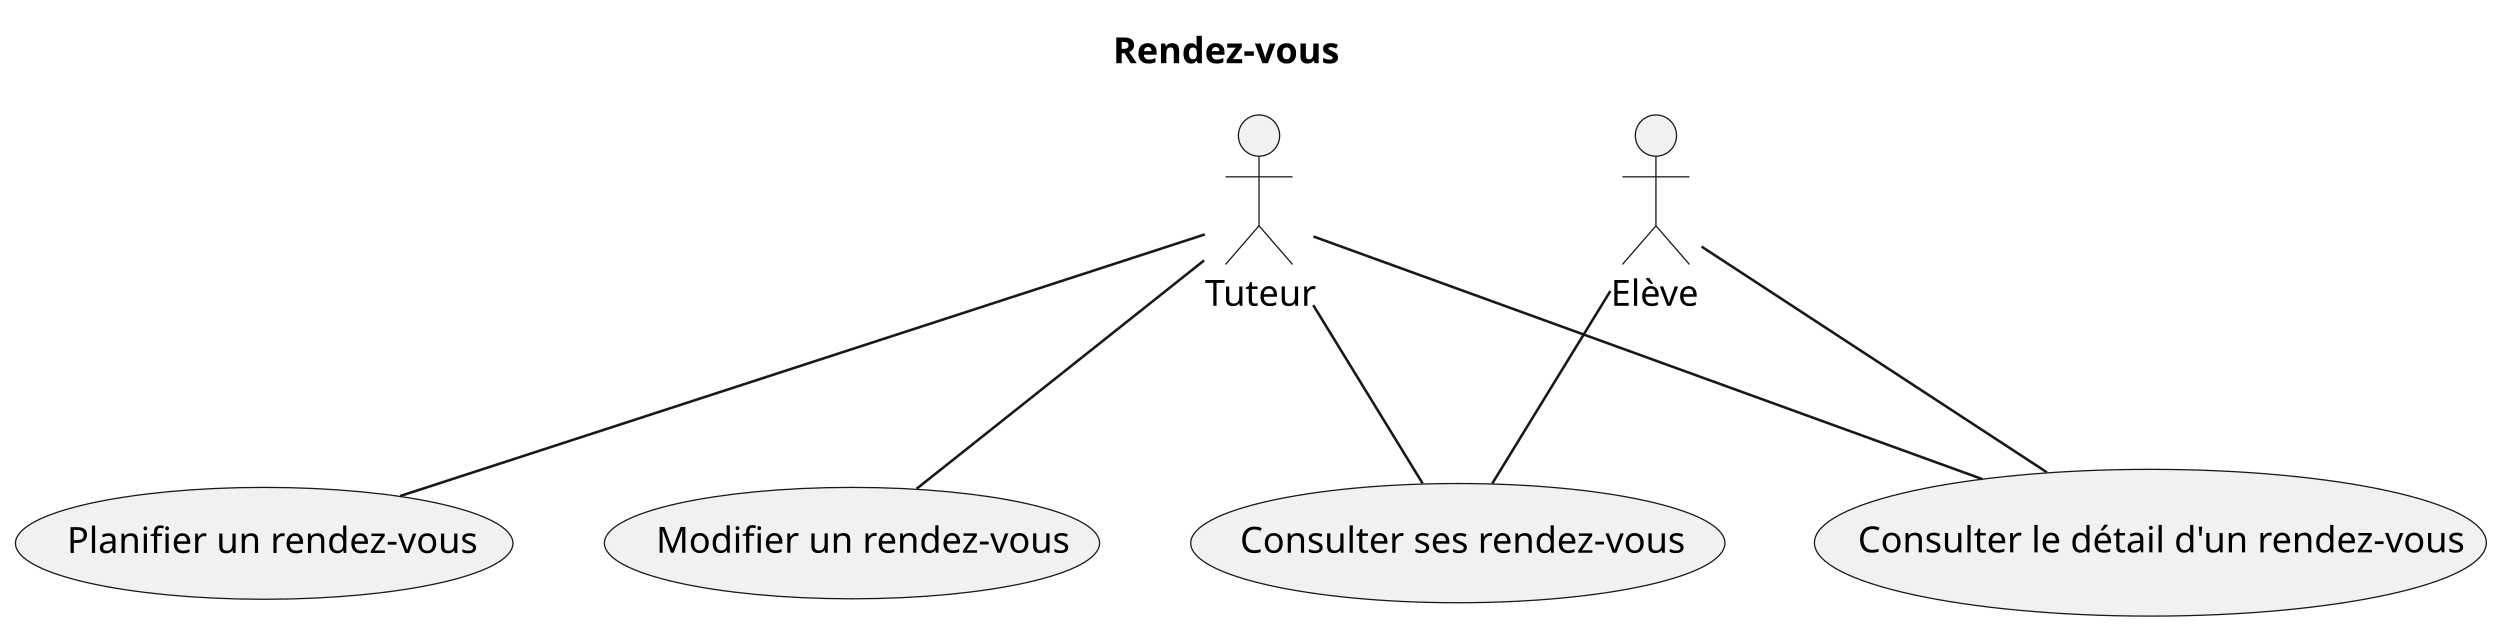
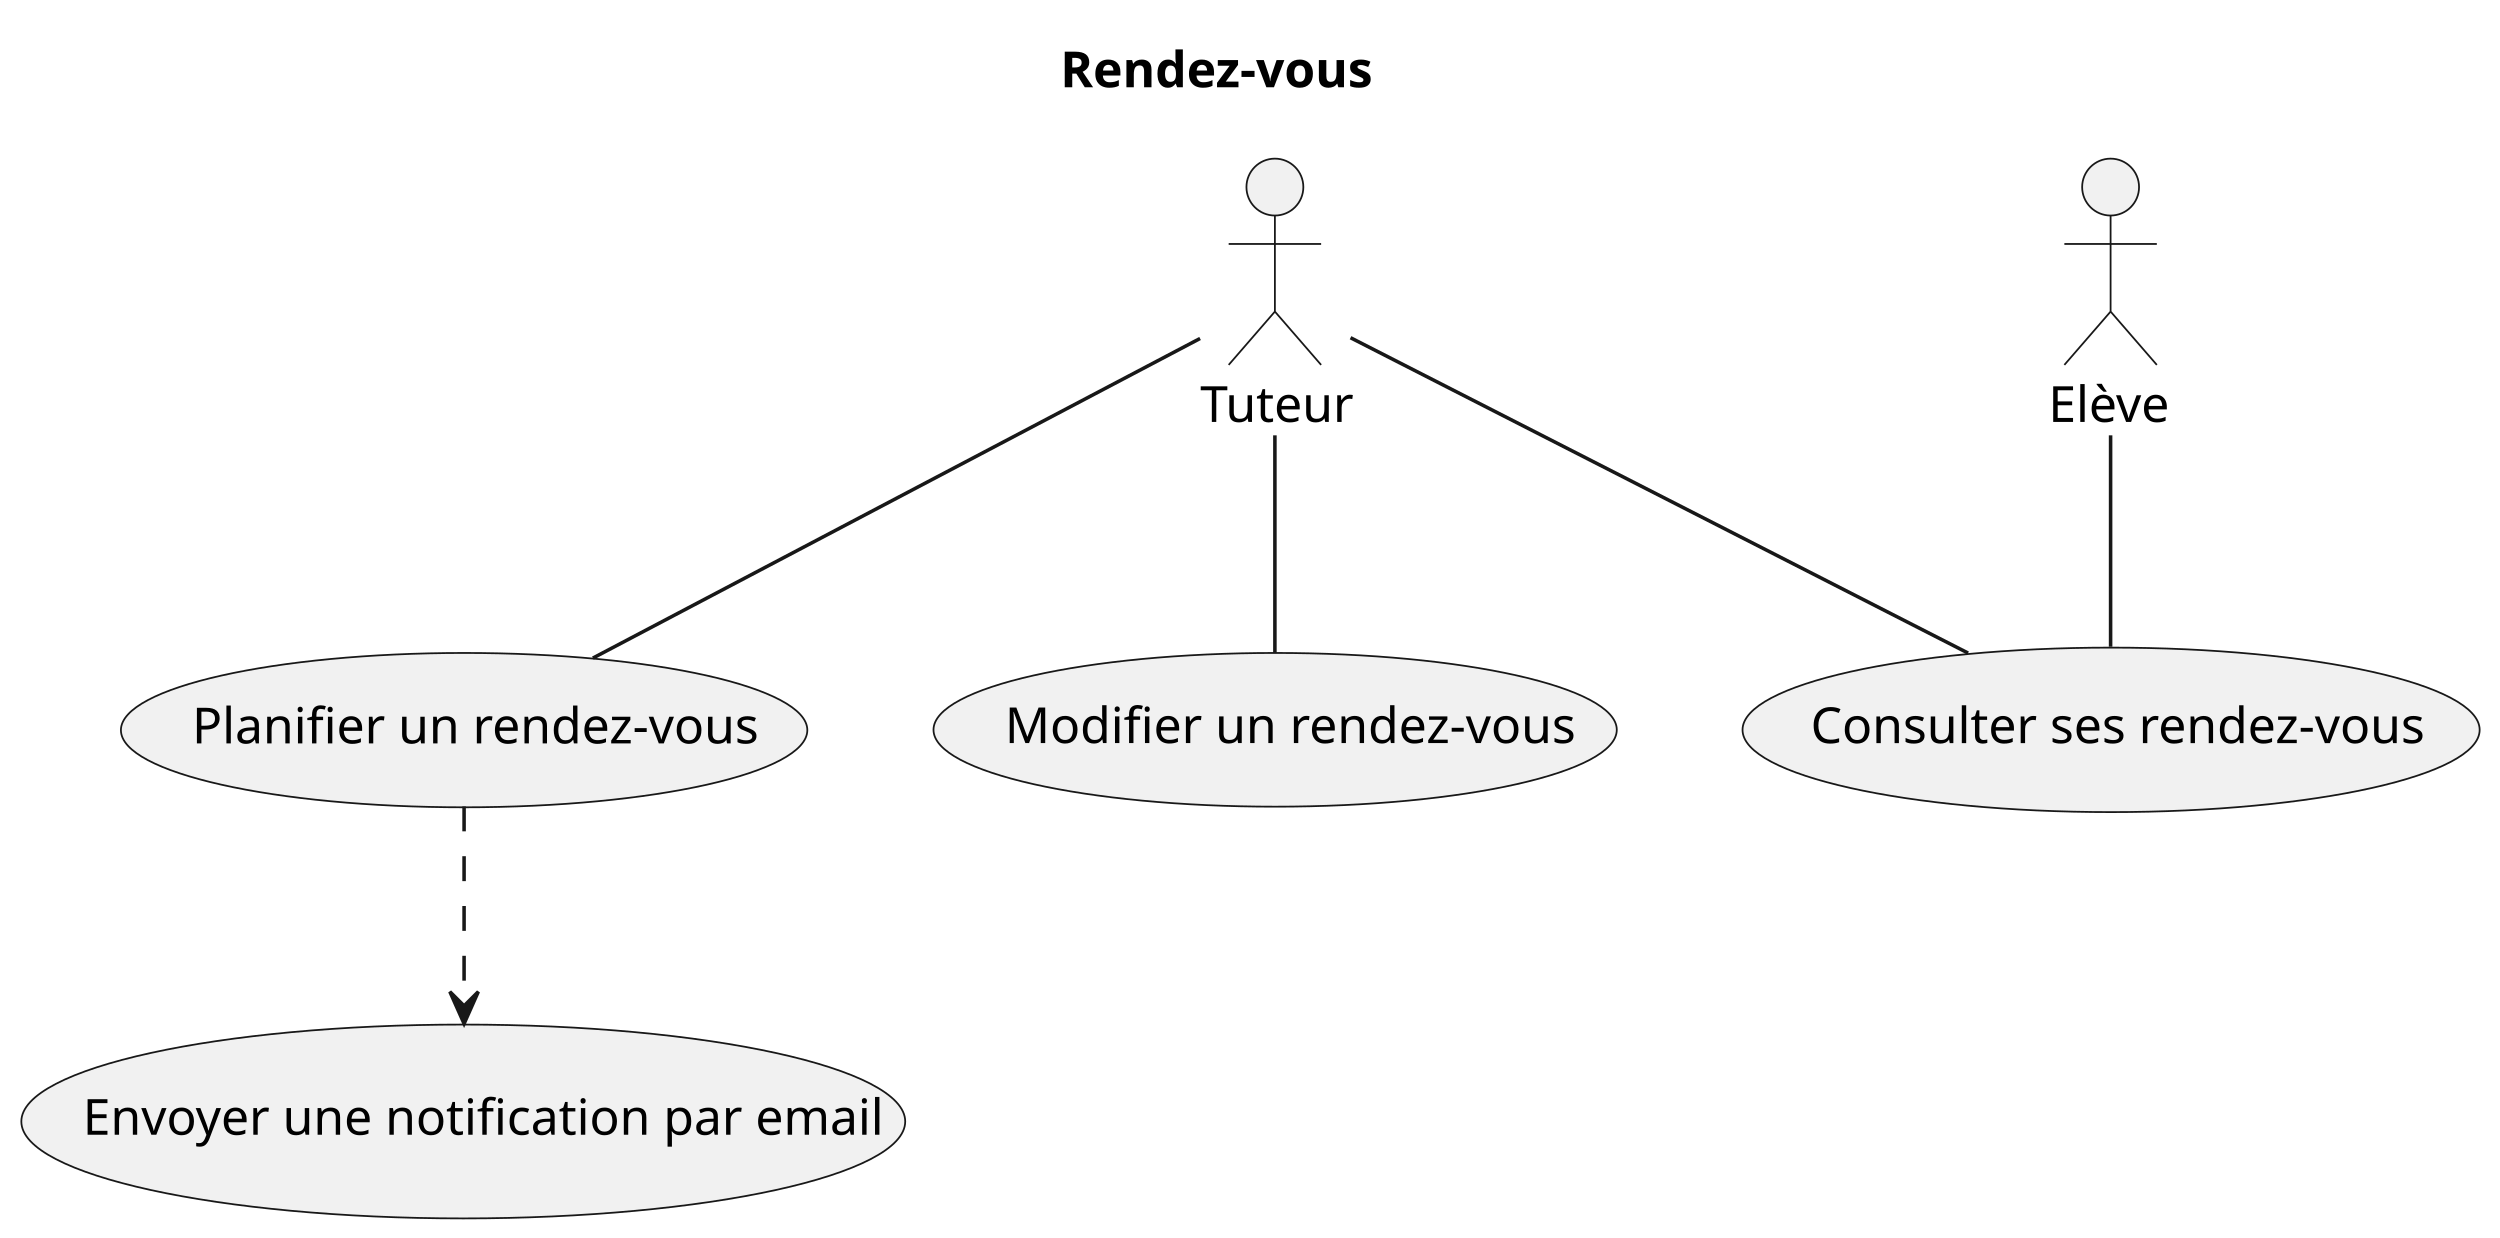
- <svg xmlns="http://www.w3.org/2000/svg" contentStyleType="text/css" height="245px" preserveAspectRatio="none" style="width:970px;height:245px;background:#FFFFFF;" version="1.1" viewBox="0 0 970 245" width="970px" zoomAndPan="magnify">
+ <svg xmlns="http://www.w3.org/2000/svg" contentStyleType="text/css" height="348px" preserveAspectRatio="none" style="width:703px;height:348px;background:#FFFFFF;" version="1.1" viewBox="0 0 703 348" width="703px" zoomAndPan="magnify">
  <defs />
  <g>
-     <text fill="#000000" font-family="sans-serif" font-size="14" font-weight="bold" lengthAdjust="spacing" textLength="93" x="431.851" y="24.533">Rendez-vous</text>
+     <text fill="#000000" font-family="sans-serif" font-size="14" font-weight="bold" lengthAdjust="spacing" textLength="93" x="298.139" y="24.533">Rendez-vous</text>
    <g id="elem_tutor">
-       <ellipse cx="488.5" cy="52.609" fill="#F1F1F1" rx="8" ry="8" style="stroke:#181818;stroke-width:0.5;" />
-       <path d="M488.5,60.609 L488.5,87.609 M475.5,68.609 L501.5,68.609 M488.5,87.609 L475.5,102.609 M488.5,87.609 L501.5,102.609 " fill="none" style="stroke:#181818;stroke-width:0.5;" />
-       <text fill="#000000" font-family="sans-serif" font-size="14" lengthAdjust="spacing" textLength="42" x="467.5" y="118.643">Tuteur</text>
+       <ellipse cx="358.5" cy="52.609" fill="#F1F1F1" rx="8" ry="8" style="stroke:#181818;stroke-width:0.5;" />
+       <path d="M358.5,60.609 L358.5,87.609 M345.5,68.609 L371.5,68.609 M358.5,87.609 L345.5,102.609 M358.5,87.609 L371.5,102.609 " fill="none" style="stroke:#181818;stroke-width:0.5;" />
+       <text fill="#000000" font-family="sans-serif" font-size="14" lengthAdjust="spacing" textLength="42" x="337.5" y="118.643">Tuteur</text>
    </g>
    <g id="elem_student">
-       <ellipse cx="642.5" cy="52.609" fill="#F1F1F1" rx="8" ry="8" style="stroke:#181818;stroke-width:0.5;" />
-       <path d="M642.5,60.609 L642.5,87.609 M629.5,68.609 L655.5,68.609 M642.5,87.609 L629.5,102.609 M642.5,87.609 L655.5,102.609 " fill="none" style="stroke:#181818;stroke-width:0.5;" />
-       <text fill="#000000" font-family="sans-serif" font-size="14" lengthAdjust="spacing" textLength="35" x="625" y="118.643">Elève</text>
+       <ellipse cx="593.5" cy="52.609" fill="#F1F1F1" rx="8" ry="8" style="stroke:#181818;stroke-width:0.5;" />
+       <path d="M593.5,60.609 L593.5,87.609 M580.5,68.609 L606.5,68.609 M593.5,87.609 L580.5,102.609 M593.5,87.609 L606.5,102.609 " fill="none" style="stroke:#181818;stroke-width:0.5;" />
+       <text fill="#000000" font-family="sans-serif" font-size="14" lengthAdjust="spacing" textLength="35" x="576" y="118.643">Elève</text>
    </g>
    <g id="elem_plan_appointment">
-       <ellipse cx="102.511" cy="210.812" fill="#F1F1F1" rx="96.511" ry="21.702" style="stroke:#181818;stroke-width:0.5;" />
-       <text fill="#000000" font-family="sans-serif" font-size="14" lengthAdjust="spacing" textLength="153" x="26.011" y="214.54">Planifier un rendez-vous</text>
+       <ellipse cx="130.511" cy="205.312" fill="#F1F1F1" rx="96.511" ry="21.702" style="stroke:#181818;stroke-width:0.5;" />
+       <text fill="#000000" font-family="sans-serif" font-size="14" lengthAdjust="spacing" textLength="153" x="54.011" y="209.04">Planifier un rendez-vous</text>
    </g>
    <g id="elem_update_appointment">
-       <ellipse cx="330.57" cy="210.723" fill="#F1F1F1" rx="96.07" ry="21.614" style="stroke:#181818;stroke-width:0.5;" />
-       <text fill="#000000" font-family="sans-serif" font-size="14" lengthAdjust="spacing" textLength="152" x="254.57" y="214.452">Modifier un rendez-vous</text>
+       <ellipse cx="358.57" cy="205.223" fill="#F1F1F1" rx="96.07" ry="21.614" style="stroke:#181818;stroke-width:0.5;" />
+       <text fill="#000000" font-family="sans-serif" font-size="14" lengthAdjust="spacing" textLength="152" x="282.57" y="208.952">Modifier un rendez-vous</text>
    </g>
    <g id="elem_see_appointments">
-       <ellipse cx="565.639" cy="210.737" fill="#F1F1F1" rx="103.639" ry="23.128" style="stroke:#181818;stroke-width:0.5;" />
-       <text fill="#000000" font-family="sans-serif" font-size="14" lengthAdjust="spacing" textLength="169" x="481.139" y="214.466">Consulter ses rendez-vous</text>
+       <ellipse cx="593.639" cy="205.237" fill="#F1F1F1" rx="103.639" ry="23.128" style="stroke:#181818;stroke-width:0.5;" />
+       <text fill="#000000" font-family="sans-serif" font-size="14" lengthAdjust="spacing" textLength="169" x="509.139" y="208.966">Consulter ses rendez-vous</text>
    </g>
-     <g id="elem_see_appointment">
-       <ellipse cx="834.351" cy="210.58" fill="#F1F1F1" rx="130.351" ry="28.47" style="stroke:#181818;stroke-width:0.5;" />
-       <text fill="#000000" font-family="sans-serif" font-size="14" lengthAdjust="spacing" textLength="227" x="720.851" y="214.308">Consulter le détail d'un rendez-vous</text>
+     <g id="elem_send_email_notification">
+       <ellipse cx="130.273" cy="315.364" fill="#F1F1F1" rx="124.273" ry="27.255" style="stroke:#181818;stroke-width:0.5;" />
+       <text fill="#000000" font-family="sans-serif" font-size="14" lengthAdjust="spacing" textLength="214" x="23.273" y="319.092">Envoyer une notification par email</text>
    </g>
    <g id="link_tutor_plan_appointment">
-       <path d="M467.47,90.949 C408.71,110.049 241.46,164.429 155.27,192.449 " fill="none" id="tutor-plan_appointment" style="stroke:#181818;stroke-width:1.0;" />
+       <path d="M337.46,95.179 C298.54,115.669 214.91,159.679 166.72,185.049 " fill="none" id="tutor-plan_appointment" style="stroke:#181818;stroke-width:1.0;" />
+     </g>
+     <g id="link_plan_appointment_send_email_notification">
+       <path d="M130.5,226.769 C130.5,244.109 130.5,262.999 130.5,281.859 " fill="none" id="plan_appointment-to-send_email_notification" style="stroke:#181818;stroke-width:1.0;stroke-dasharray:7.0,7.0;" />
+       <polygon fill="#181818" points="130.5,287.859,134.5,278.859,130.5,282.859,126.5,278.859,130.5,287.859" style="stroke:#181818;stroke-width:1.0;" />
    </g>
    <g id="link_tutor_update_appointment">
-       <path d="M467.19,101.039 C438.22,124.049 386.47,165.149 355.63,189.649 " fill="none" id="tutor-update_appointment" style="stroke:#181818;stroke-width:1.0;" />
+       <path d="M358.5,122.409 C358.5,142.709 358.5,166.849 358.5,183.599 " fill="none" id="tutor-update_appointment" style="stroke:#181818;stroke-width:1.0;" />
    </g>
    <g id="link_tutor_see_appointments">
-       <path d="M509.54,118.399 C523.08,140.469 540.27,168.479 552,187.609 " fill="none" id="tutor-see_appointments" style="stroke:#181818;stroke-width:1.0;" />
-     </g>
-     <g id="link_tutor_see_appointment">
-       <path d="M509.62,91.769 C560.17,110.109 689.78,157.119 769.17,185.909 " fill="none" id="tutor-see_appointment" style="stroke:#181818;stroke-width:1.0;" />
+       <path d="M379.77,94.969 C418.97,114.989 503.21,157.999 553.43,183.649 " fill="none" id="tutor-see_appointments" style="stroke:#181818;stroke-width:1.0;" />
    </g>
    <g id="link_student_see_appointments">
-       <path d="M624.83,112.899 C610.89,135.629 591.73,166.849 579,187.599 " fill="none" id="student-see_appointments" style="stroke:#181818;stroke-width:1.0;" />
-     </g>
-     <g id="link_student_see_appointment">
-       <path d="M660.22,95.689 C690.48,115.469 752.86,156.249 794.19,183.259 " fill="none" id="student-see_appointment" style="stroke:#181818;stroke-width:1.0;" />
+       <path d="M593.5,122.409 C593.5,142.029 593.5,165.219 593.5,181.869 " fill="none" id="student-see_appointments" style="stroke:#181818;stroke-width:1.0;" />
    </g>
  </g>
</svg>
